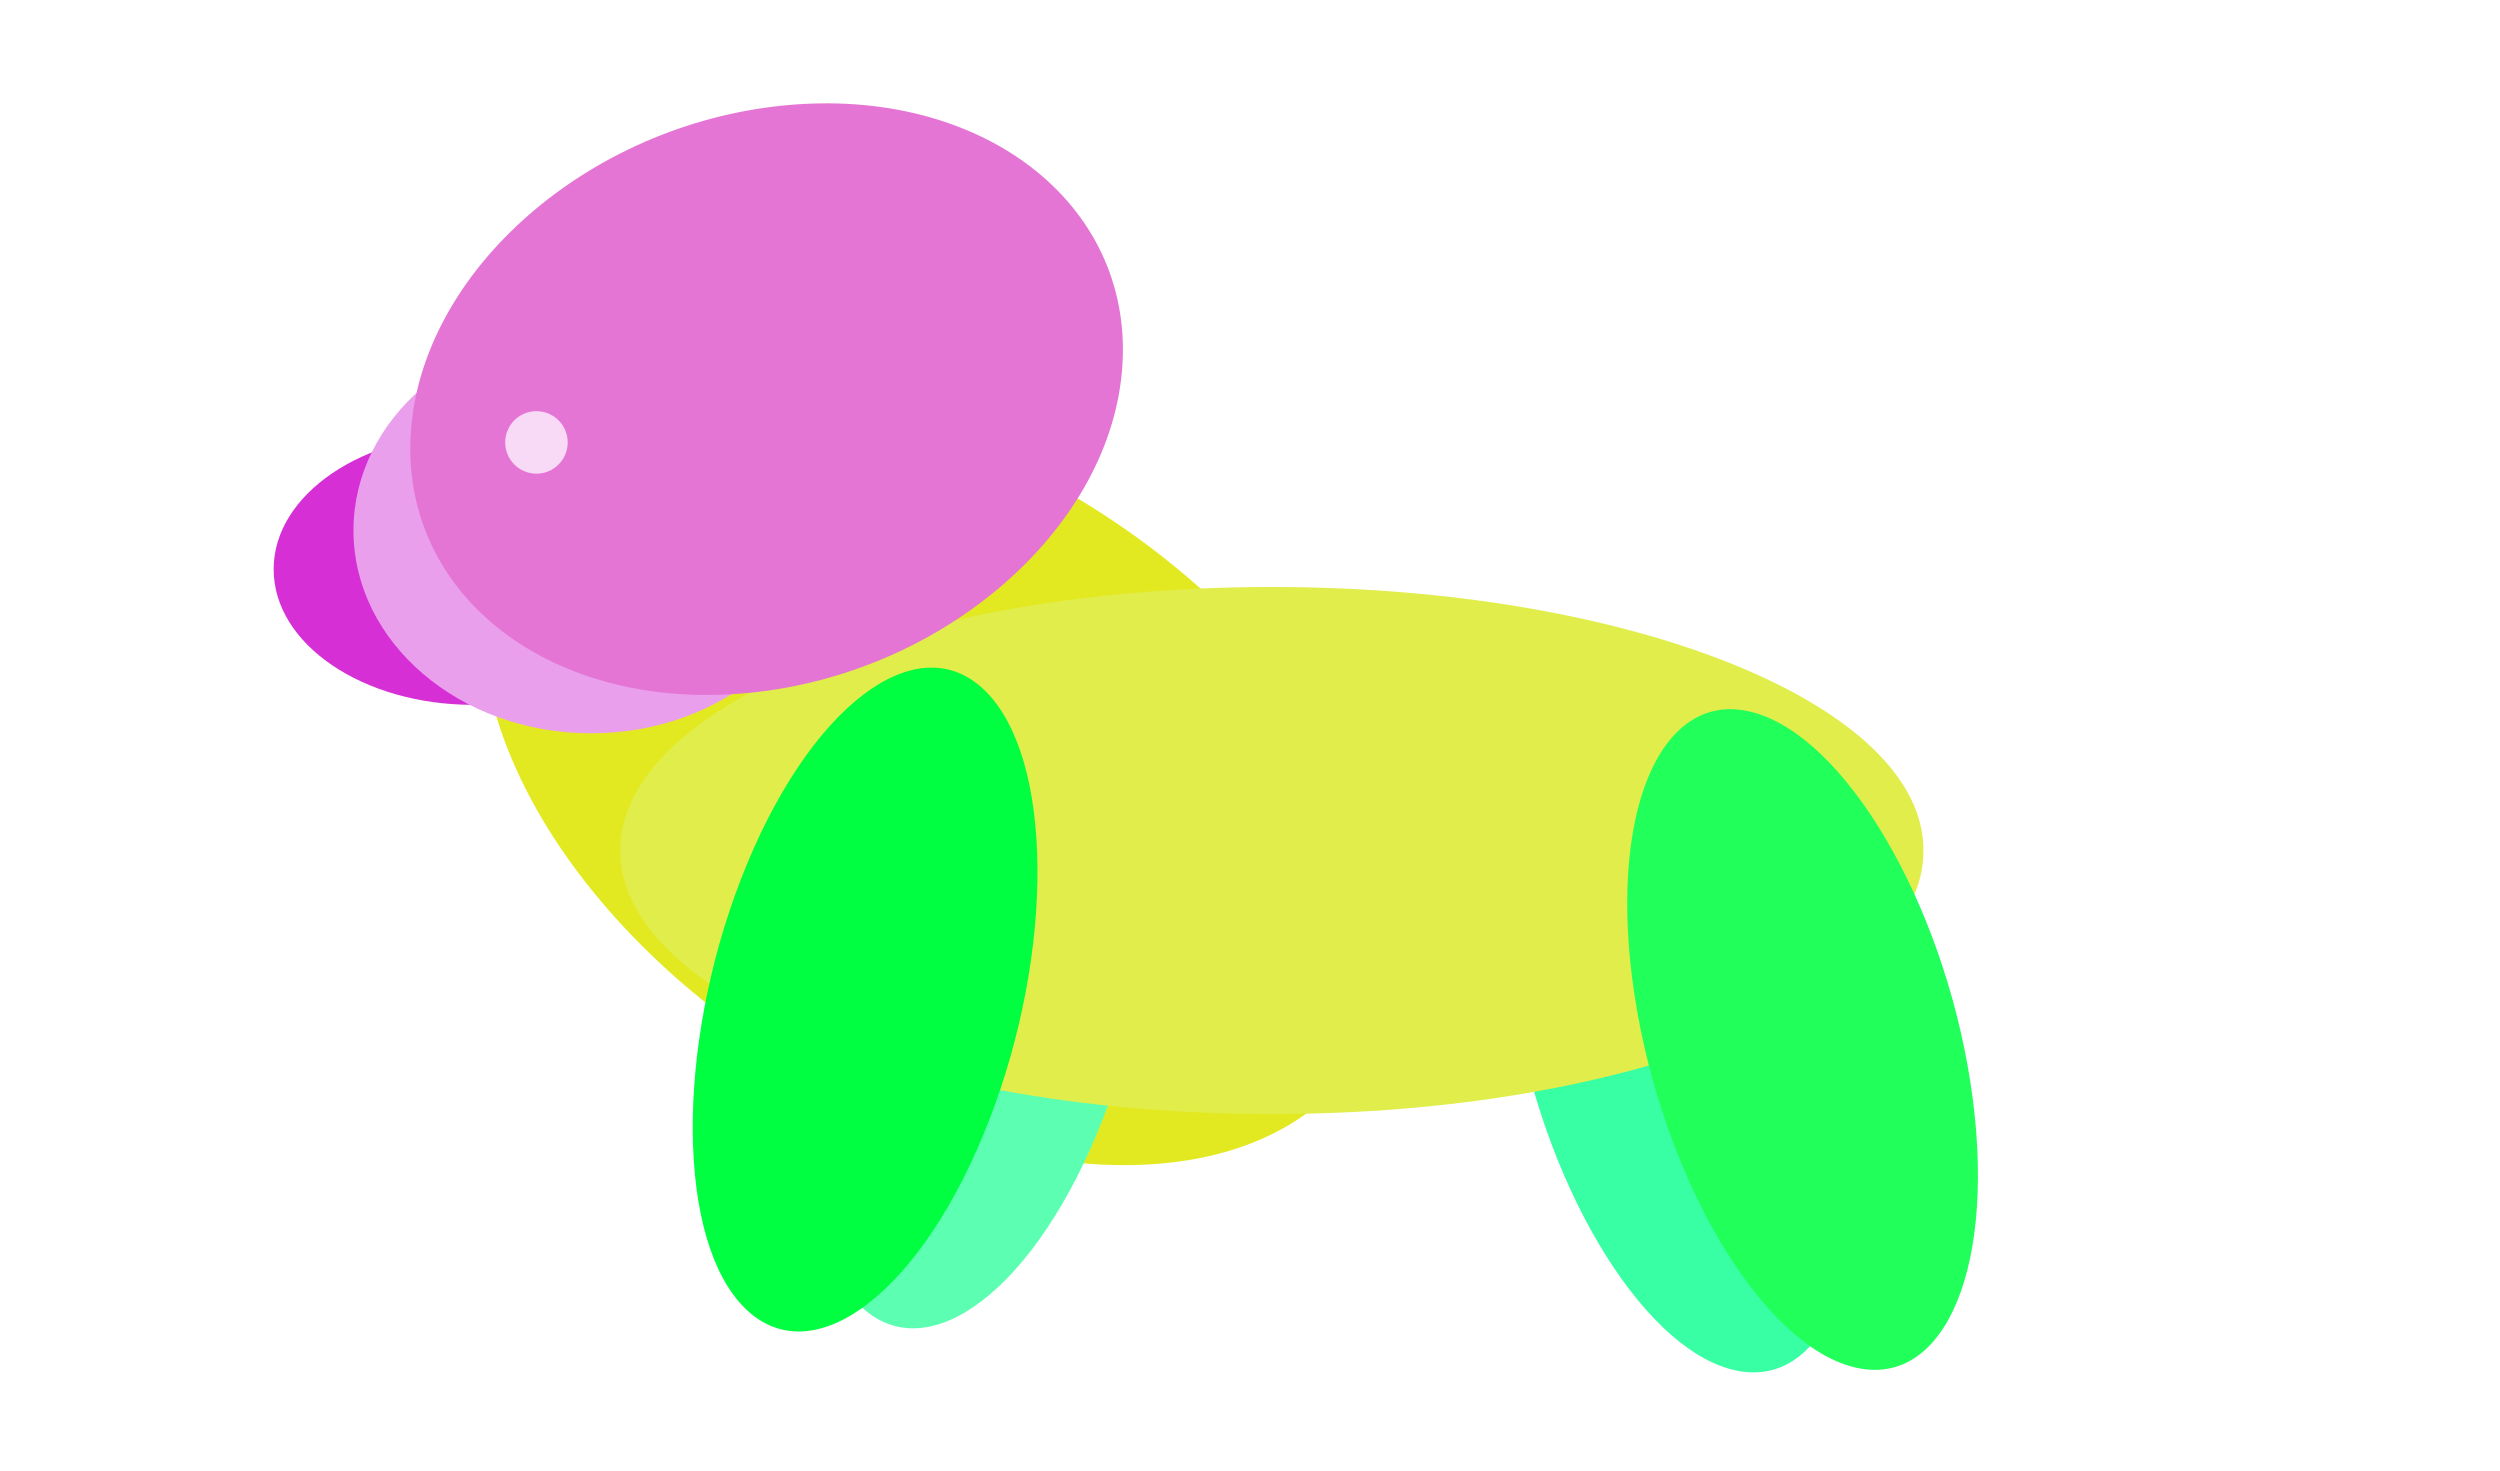
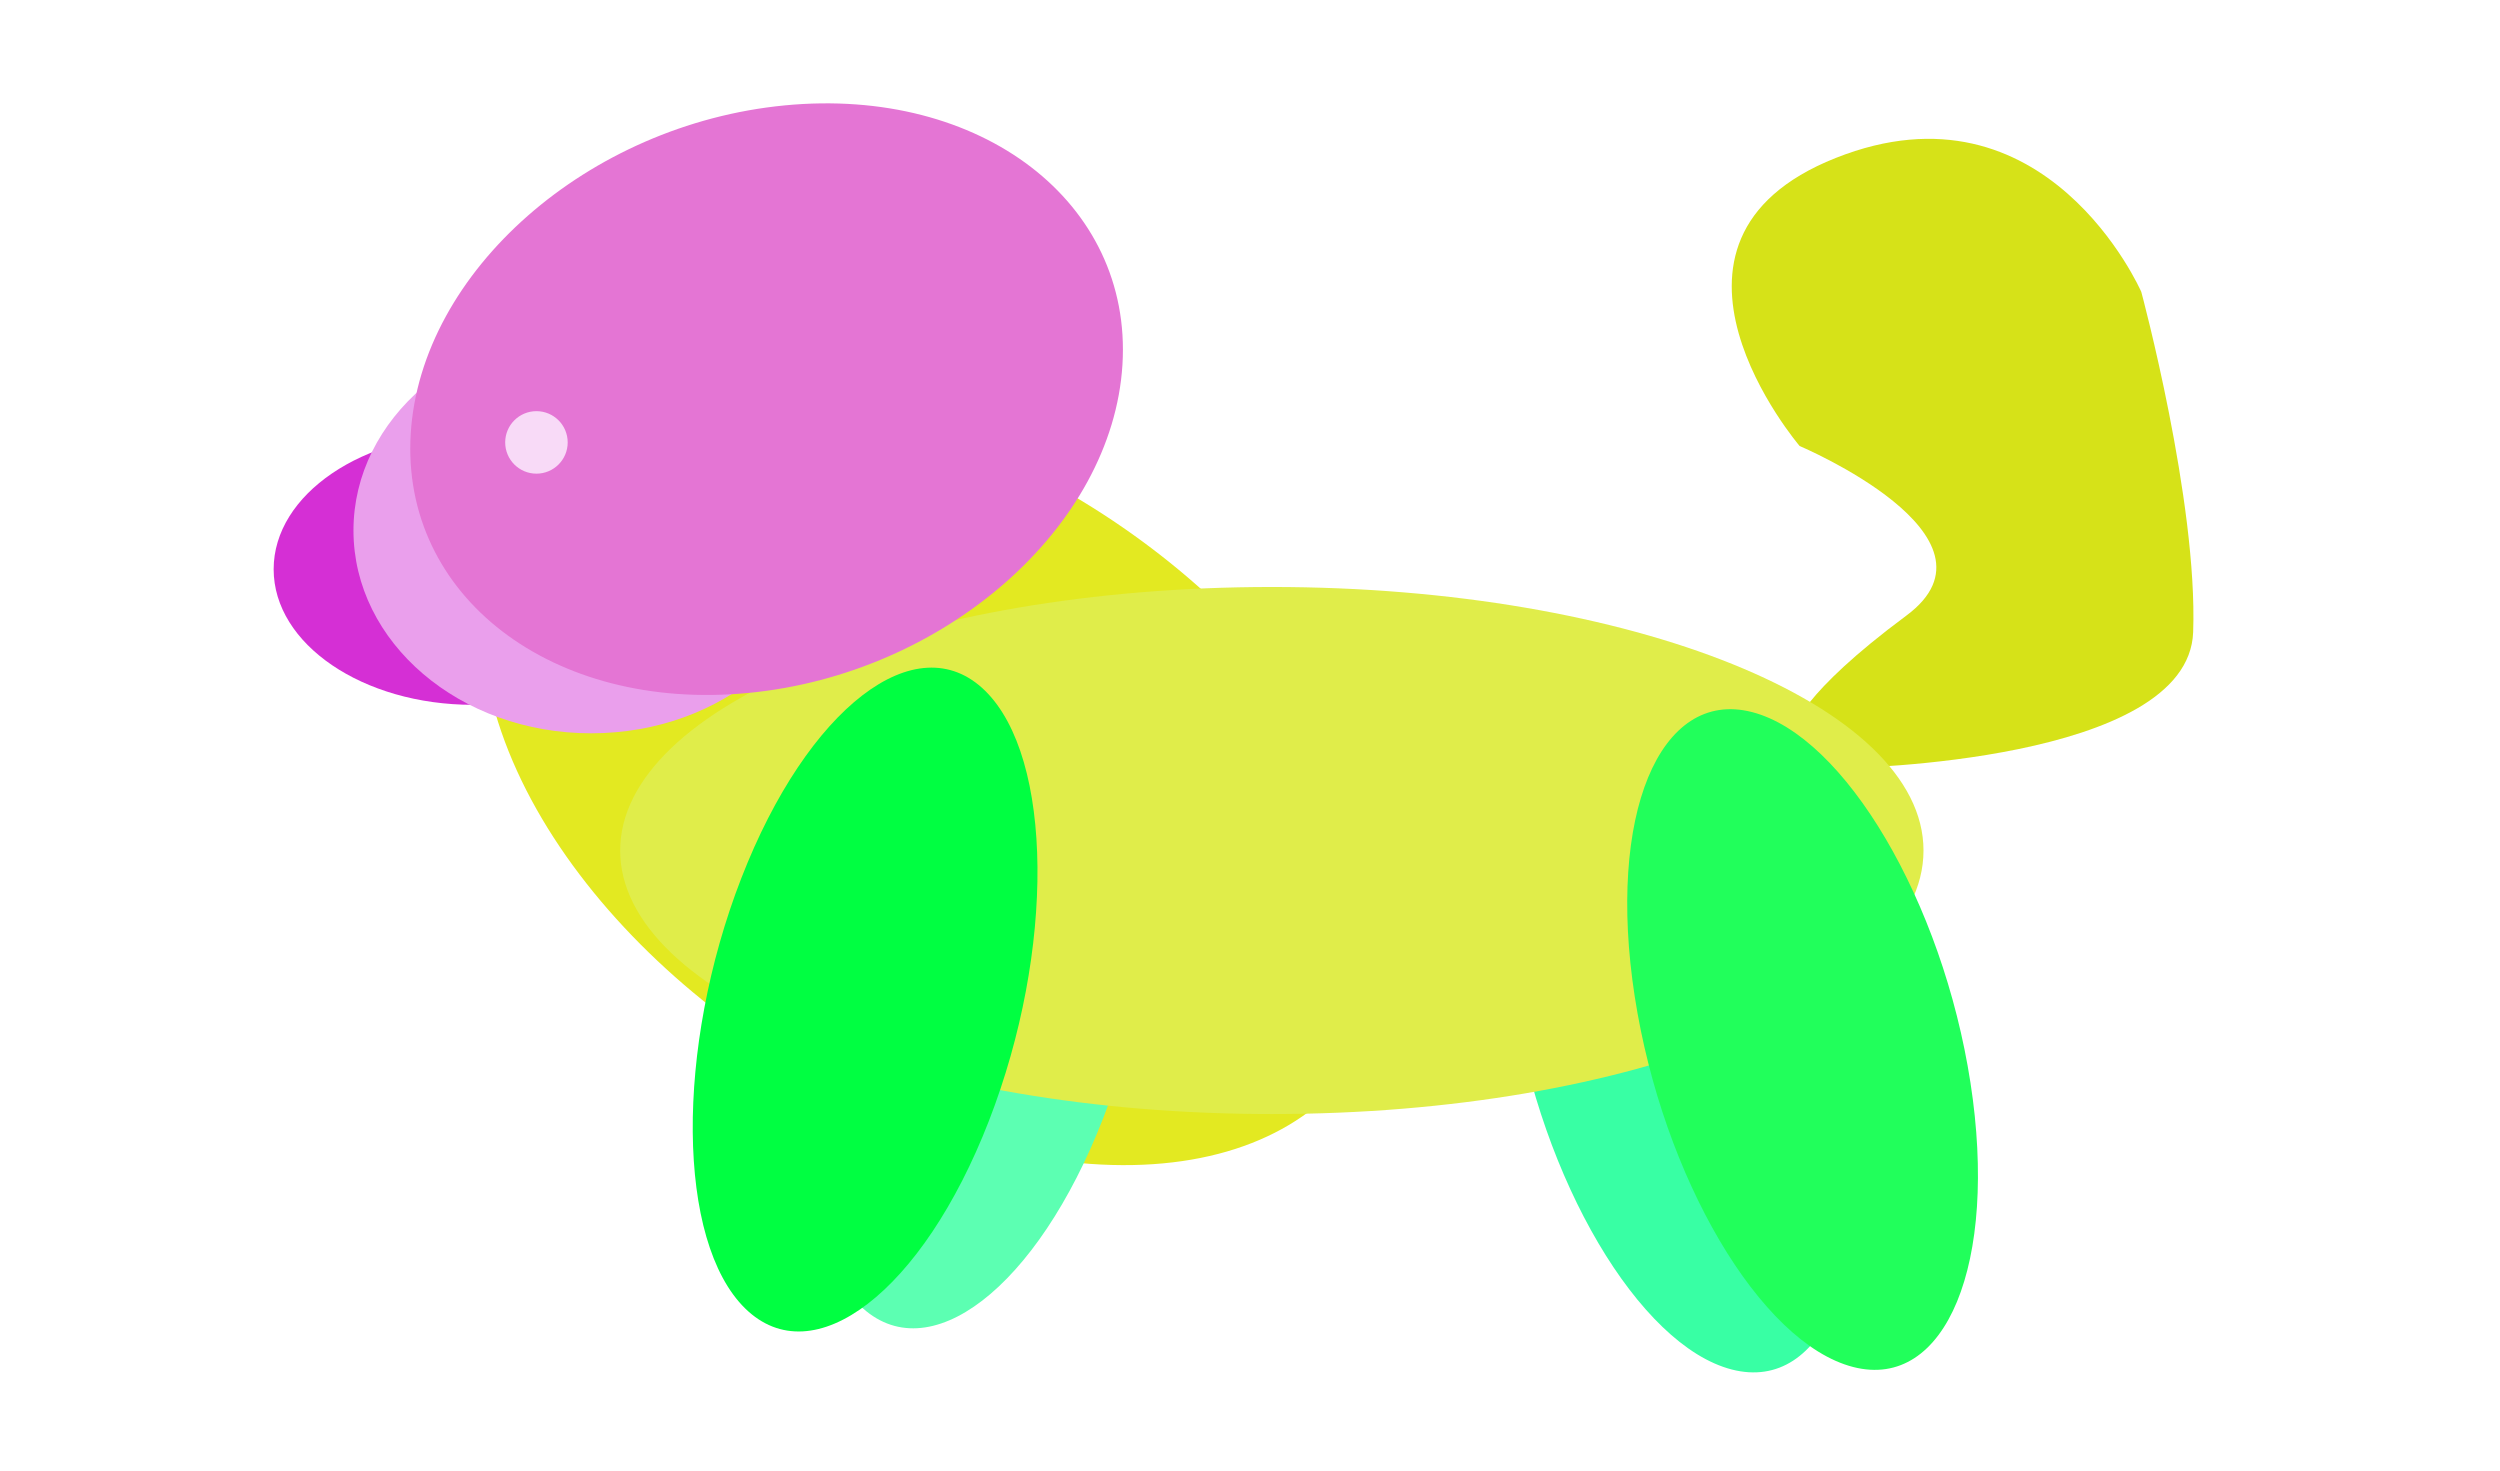
<svg xmlns="http://www.w3.org/2000/svg" width="170mm" height="100mm" viewBox="0 0 170 100" version="1.1" id="svg1">
  <defs id="defs1" />
  <g id="layer1">
+     <path style="fill:#d6e218;fill-opacity:1;stroke-width:0.239" d="m 125.64,52.227 c 0,0 23.178,-0.362 23.495,-9.246 0.317,-8.884 -3.527,-23.133 -3.527,-23.133 0,0 -6.456,-14.792 -20.779,-9.106 -14.323,5.686 -2.453,19.587 -2.453,19.587 0,0 14.523,6.14 7.262,11.527 -7.261,5.387 -7.64,7.673 -7.64,7.673 z" id="path1" />
    <ellipse style="fill:#e3e921;fill-opacity:1;stroke-width:0.223;stroke-dasharray:none" id="path2-0-9" cx="-50.482" cy="-47.555" rx="27.33" ry="29.81" transform="matrix(-0.3260549,-0.9453508,-0.9934291,-0.1144495,0,0)" />
    <ellipse style="fill:#d52fd5;fill-opacity:1;stroke-width:0.087;stroke-dasharray:none" id="path2-0-2" cx="-32.158" cy="38.71" rx="13.55" ry="9.218" transform="scale(-1,1)" />
    <ellipse style="fill:#38ffa4;fill-opacity:1;stroke-width:0.127;stroke-dasharray:none" id="path2-0-9-8-1" cx="-43.64" cy="-111.188" rx="22.53" ry="11.789" transform="matrix(-0.1524832,-0.9883061,-0.9684002,-0.2494016,0,0)" />
    <ellipse style="fill:#5cffb2;fill-opacity:1;stroke-width:0.127;stroke-dasharray:none" id="path2-0-9-8-2-6" cx="-1.887" cy="-94.255" rx="22.53" ry="11.789" transform="matrix(0.3620987,-0.9321398,-0.7139583,-0.7001882,0,0)" />
    <ellipse style="fill:#e0ed4a;fill-opacity:1;stroke-width:0.22;stroke-dasharray:none" id="path2" cx="-86.485" cy="57.835" rx="44.313" ry="17.92" transform="scale(-1,1)" />
    <ellipse style="fill:#ea9fec;fill-opacity:1;stroke-width:0.117;stroke-dasharray:none" id="path2-0" cx="-40.2" cy="36.072" rx="16.164" ry="13.793" transform="scale(-1,1)" />
    <ellipse style="fill:#e475d4;fill-opacity:1;stroke-width:0.172;stroke-dasharray:none" id="path2-0-6" cx="-54.373" cy="32.449" rx="24.312" ry="20.014" transform="matrix(-0.9953368,0.09646081,-0.06136219,0.9981156,0,0)" />
    <ellipse style="fill:#21ff5b;fill-opacity:1;stroke-width:0.127;stroke-dasharray:none" id="path2-0-9-8" cx="-41.221" cy="-120.085" rx="22.53" ry="11.789" transform="matrix(-0.1524832,-0.9883061,-0.9684002,-0.2494016,0,0)" />
    <ellipse style="fill:#00ff41;fill-opacity:1;stroke-width:0.127;stroke-dasharray:none" id="path2-0-9-8-2" cx="-7.984" cy="-86.445" rx="22.53" ry="11.789" transform="matrix(0.3620987,-0.9321398,-0.7139583,-0.7001882,0,0)" />
    <circle style="fill:#f8daf7;fill-opacity:1;stroke-width:0.229;stroke-dasharray:none" id="path3" cx="-36.478" cy="30.084" r="2.125" transform="scale(-1,1)" />
  </g>
</svg>
